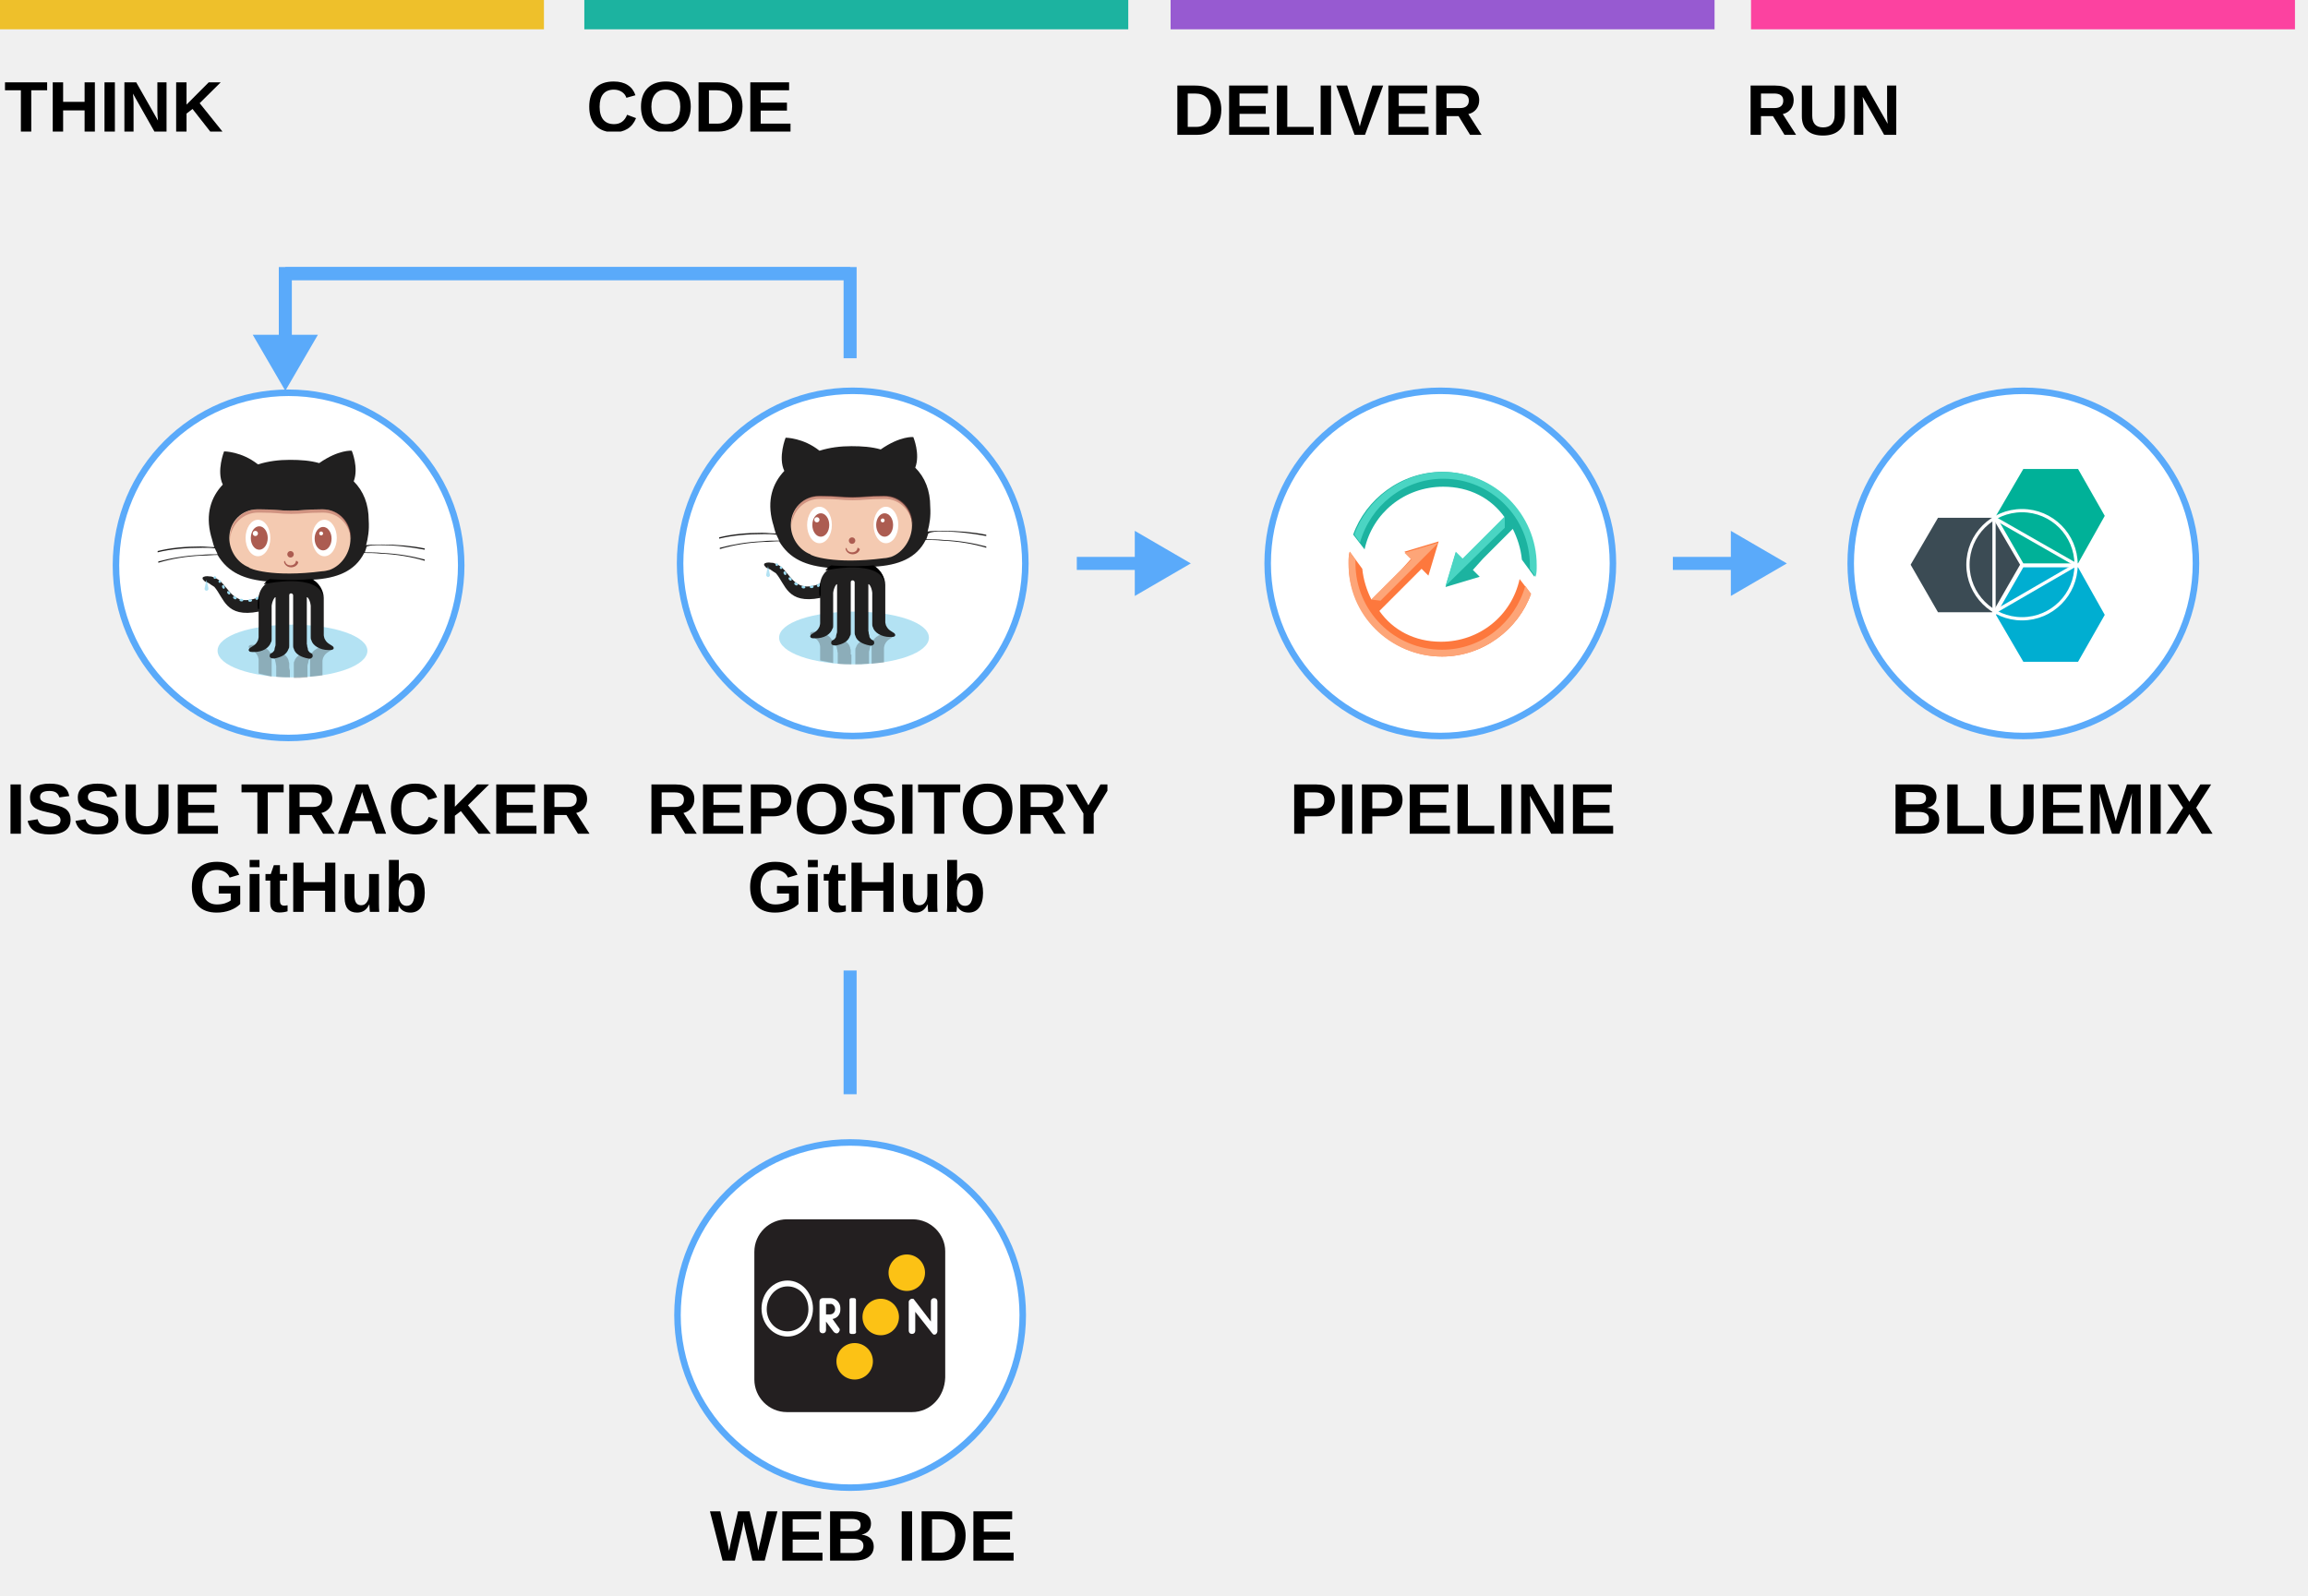
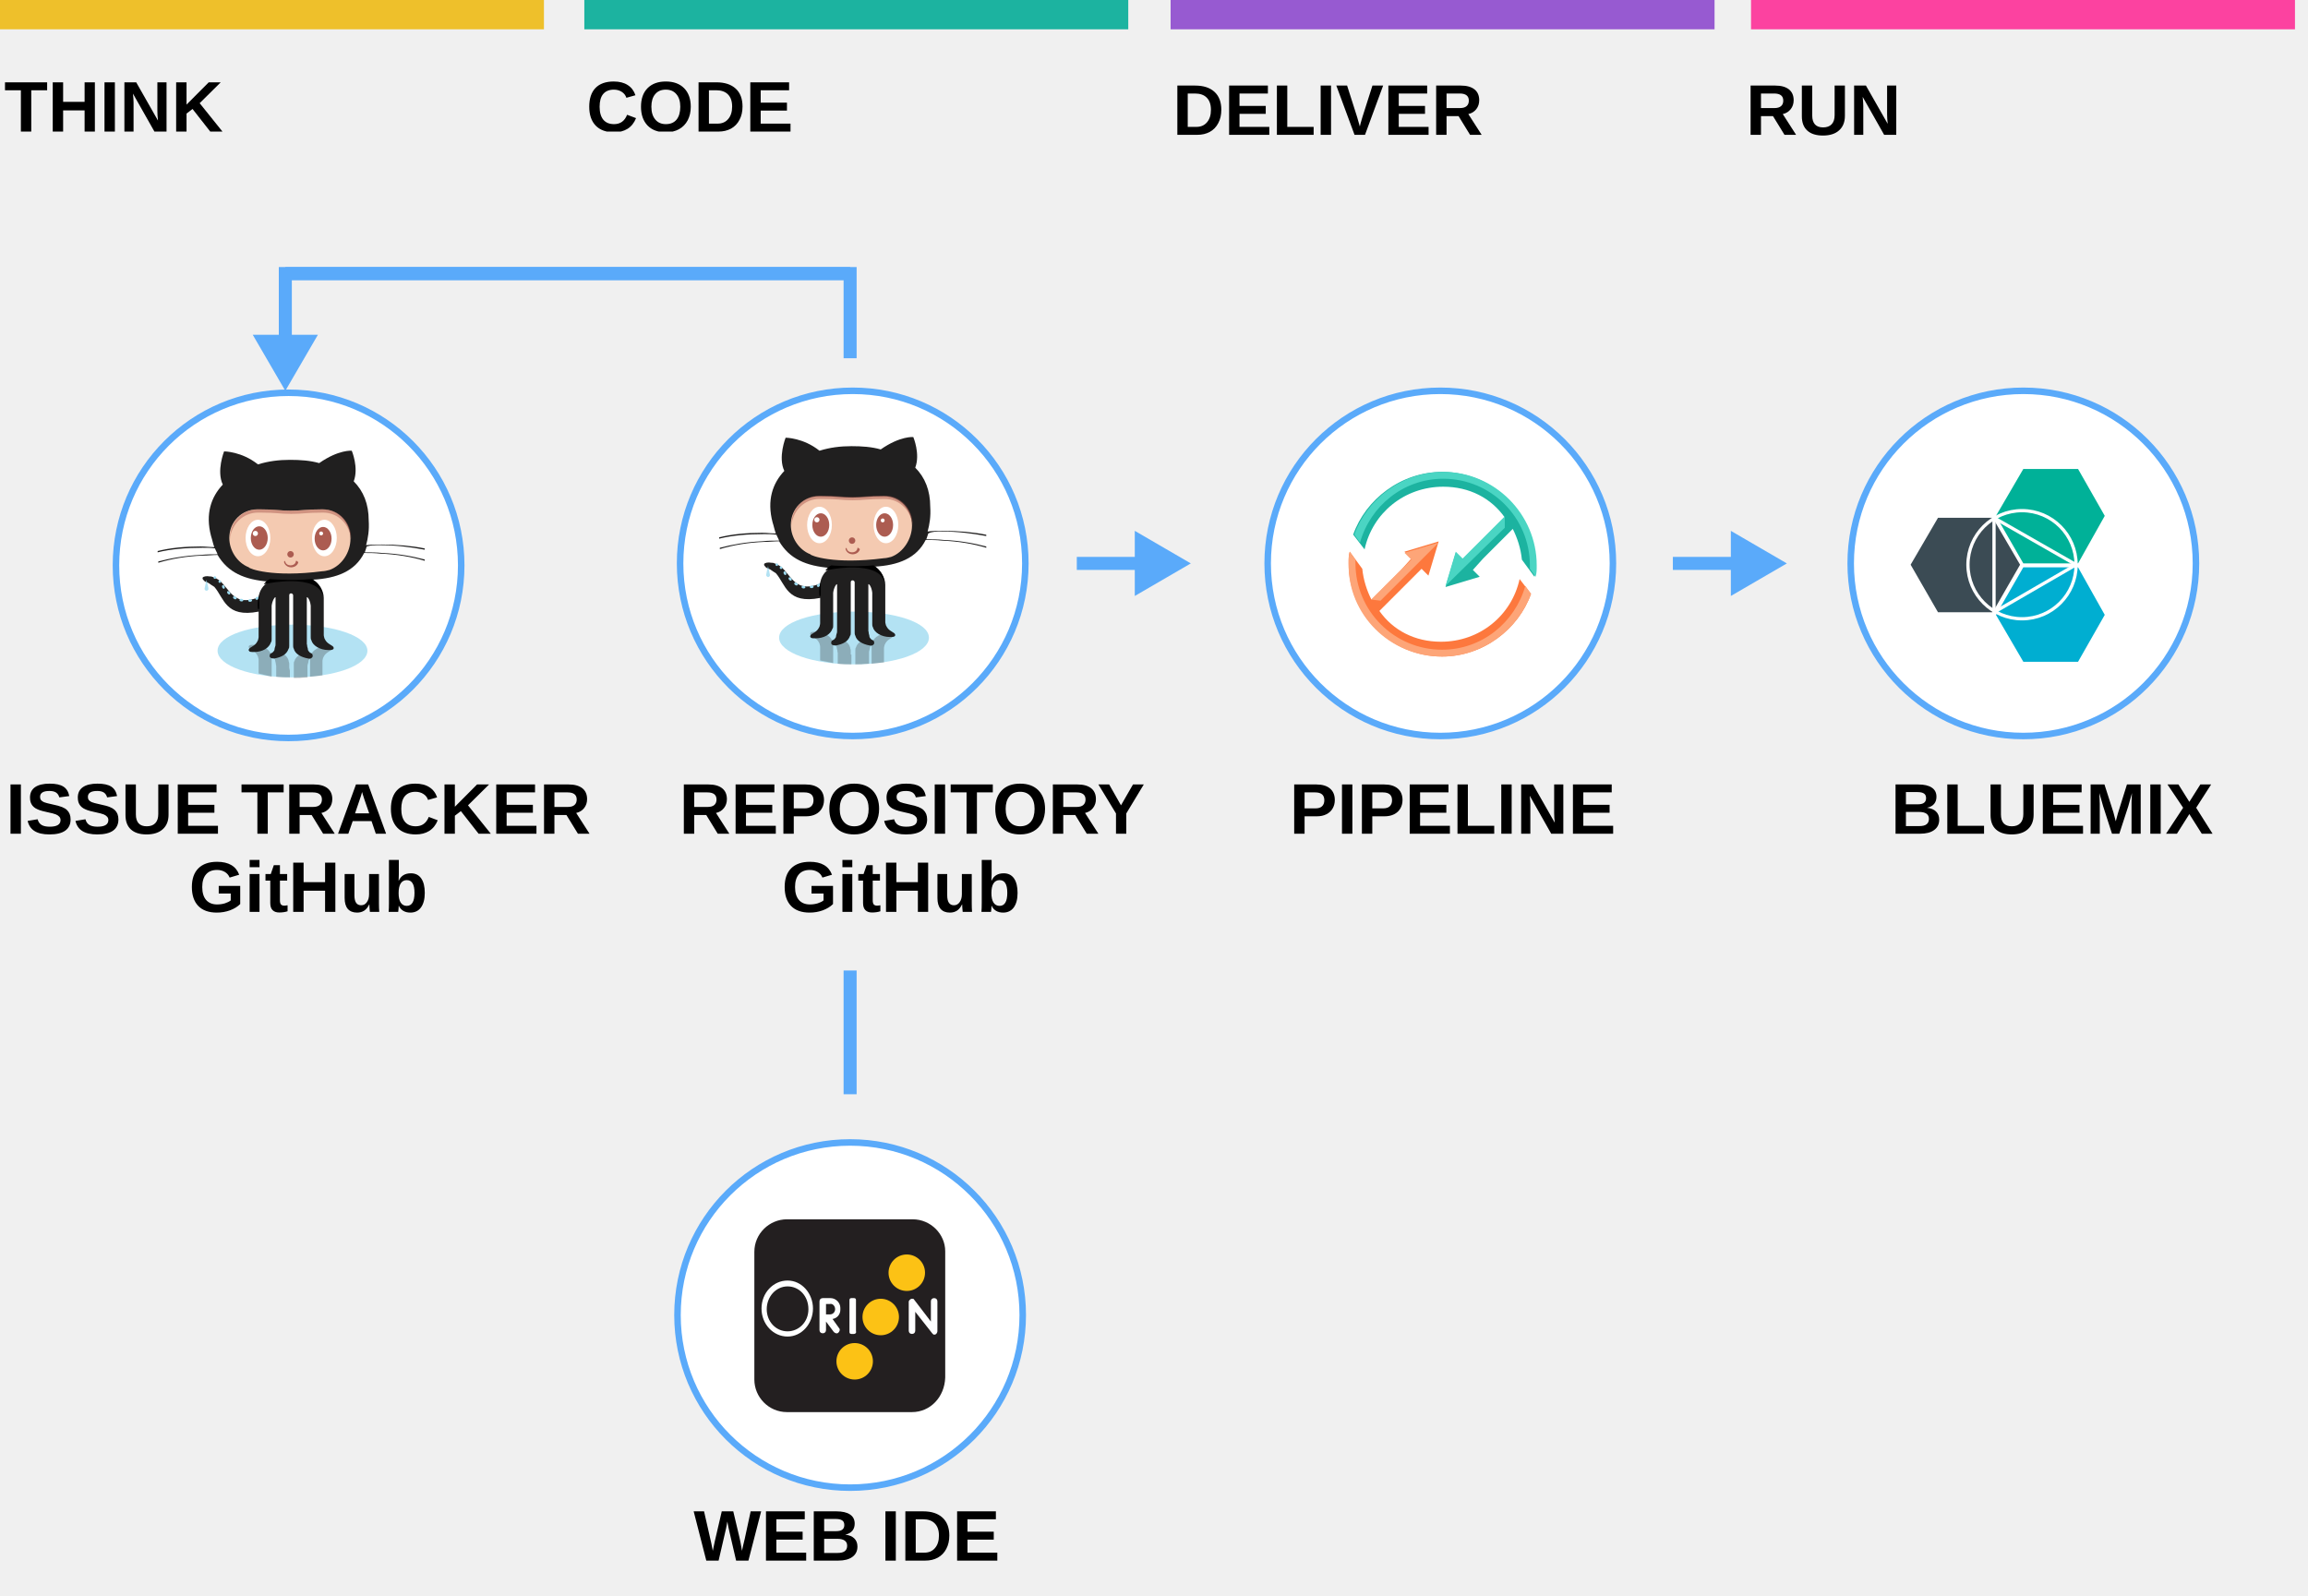
<svg xmlns="http://www.w3.org/2000/svg" version="1.1" id="Layer_1" x="0px" y="0px" viewBox="0 0 354.3 245" style="enable-background:new 0 0 354.3 245;" xml:space="preserve">
  <style type="text/css">
	.st0{fill:none;}
	.st1{fill:#FFFFFF;stroke:#5AAAFA;stroke-miterlimit:10;}
	.st2{fill:#EEC02B;}
	.st3{fill:#1CB3A0;}
	.st4{fill:#975AD1;}
	.st5{fill:#FC42A0;}
	.st6{fill:none;stroke:#5AAAFA;stroke-width:2;stroke-miterlimit:10;}
	.st7{fill:#5AAAFA;}
	.st8{fill:#FD783D;}
	.st9{fill:#FDA578;}
	.st10{fill:#4AD5C3;}
	.st11{fill:#231F20;}
	.st12{fill:#FCC215;}
	.st13{fill:#FFFFFF;}
	.st14{fill:#00B198;}
	.st15{fill:#00AED1;}
	.st16{fill:#3B4B54;}
	.st17{fill:none;stroke:#FFFFFF;stroke-width:0.5;stroke-miterlimit:10;}
	.st18{opacity:0.77;fill:#9CDAF0;enable-background:new    ;}
	.st19{opacity:0.35;}
	.st20{opacity:0.77;fill:#201F1F;enable-background:new    ;}
	.st21{fill:#201F1F;}
	.st22{fill:#F4CAB1;}
	.st23{opacity:0.5;fill:#AC5C51;enable-background:new    ;}
	.st24{fill:#AC5C51;}
	.st25{fill:#9CDAF0;}
	.st26{font-family:'Arial'; font-weight: bold}
	.st27{font-size:11px;}
	.st28{font-size:11px;}
</style>
  <g>
    <rect id="canvas_background" x="-1" y="-1" class="st0" width="354.3" height="245.5" />
  </g>
  <g>
    <circle id="svg_1" class="st1" cx="130.9" cy="86.5" r="26.5" />
    <circle id="svg_2" class="st1" cx="44.3" cy="86.8" r="26.5" />
    <rect id="svg_3" class="st2" width="83.5" height="4.5" />
    <rect id="svg_4" x="89.7" class="st3" width="83.5" height="4.5" />
    <rect id="svg_5" x="179.7" class="st4" width="83.5" height="4.5" />
    <rect id="svg_6" x="268.8" class="st5" width="83.5" height="4.5" />
    <circle id="svg_7" class="st1" cx="221.1" cy="86.5" r="26.5" />
    <circle id="svg_8" class="st1" cx="310.6" cy="86.5" r="26.5" />
    <line id="svg_9" class="st6" x1="43.8" y1="42" x2="130.5" y2="42" />
    <g id="svg_10">
      <g id="svg_11">
        <polyline id="svg_12" class="st6" points="43.8,52.8 43.8,42 130.5,42 130.5,55    " />
        <g id="svg_13">
          <polygon id="svg_14" class="st7" points="48.8,51.4 43.8,60 38.8,51.4     " />
        </g>
      </g>
    </g>
    <line id="svg_15" class="st6" x1="130.5" y1="168" x2="130.5" y2="149" />
    <g id="svg_16">
      <g id="svg_17">
        <line id="svg_18" class="st6" x1="175.6" y1="86.5" x2="165.3" y2="86.5" />
        <g id="svg_19">
          <polygon id="svg_20" class="st7" points="174.2,81.5 182.8,86.5 174.2,91.5     " />
        </g>
      </g>
    </g>
    <g id="svg_21">
      <g id="svg_22">
        <line id="svg_23" class="st6" x1="267.1" y1="86.5" x2="256.8" y2="86.5" />
        <g id="svg_24">
          <polygon id="svg_25" class="st7" points="265.7,81.5 274.3,86.5 265.7,91.5     " />
        </g>
      </g>
    </g>
    <circle id="svg_26" class="st1" cx="130.5" cy="201.9" r="26.5" />
    <g id="svg_112">
      <g id="g3-2" transform="scale(1.75) ">
        <g id="svg_113">
          <path id="svg_114" class="st8" d="M133.3,50.8c-0.7,3.2-3.5,5.5-6.9,5.5c-2.3,0-4.2-1-5.4-2.7l3.7-3.7l0.4,0.4l-0.4-0.4l0,0      l0.6,0.6l0.9-3l-3,0.9l0.6,0.6l-0.9,1l-2.6,2.6c-0.4-0.8-0.7-1.7-0.8-2.7l-1.1-1.5c-0.1,0.3-0.1,0.6-0.1,1      c0,4.5,3.7,8.2,8.2,8.2c3.6,0,6.7-2.4,7.8-5.5L133.3,50.8L133.3,50.8z" />
          <polyline id="svg_115" class="st9" points="120.3,52.6 123.8,49.1 123.2,48.5 126.2,47.6 121.1,52.7     " />
        </g>
        <g id="svg_116">
          <path id="svg_117" class="st9" d="M126.5,57.6c3.6,0,6.7-2.4,7.8-5.5l-0.5-0.7c-0.9,3.2-3.8,5.6-7.3,5.6c-4.2,0-7.6-3.4-7.6-7.6      c0-0.1,0-0.2,0-0.3l-0.5-0.7c-0.1,0.3-0.1,0.6-0.1,1C118.2,53.9,121.9,57.6,126.5,57.6z" />
          <line id="svg_118" class="st0" x1="120.3" y1="52.6" x2="121" y2="53" />
        </g>
      </g>
      <g id="g3-2_1_" transform="scale(1.75) ">
        <g id="svg_119">
          <path id="svg_120" class="st3" d="M119.7,48.2c0.7-3.2,3.5-5.5,6.9-5.5c2.3,0,4.2,1,5.4,2.7l-3.7,3.7l-0.4-0.4l0.4,0.4l0,0      l-0.6-0.6l-0.9,3l3-0.9l-0.6-0.6l0.9-1l2.6-2.6c0.4,0.8,0.7,1.7,0.8,2.7l1.1,1.5c0.1-0.3,0.1-0.6,0.1-1c0-4.5-3.7-8.2-8.2-8.2      c-3.6,0-6.7,2.4-7.8,5.5L119.7,48.2L119.7,48.2z" />
          <polyline id="svg_121" class="st10" points="132,45.3 128.3,49 127.7,48.4 126.8,51.4 132,46.3     " />
        </g>
        <g id="svg_122">
          <path id="svg_123" class="st10" d="M126.6,41.4c-3.6,0-6.7,2.4-7.8,5.5l0.5,0.7c0.9-3.2,3.8-5.6,7.3-5.6c4.2,0,7.6,3.4,7.6,7.6      c0,0.1,0,0.2,0,0.3l0.5,0.7c0.1-0.3,0.1-0.6,0.1-1C134.8,45.1,131.1,41.4,126.6,41.4L126.6,41.4z" />
          <line id="svg_124" class="st0" x1="132.7" y1="46.3" x2="132.1" y2="46" />
        </g>
      </g>
    </g>
    <path id="XMLID_17_" class="st11" d="M140,216.8h-19.2c-2.8,0-5-2.3-5-5v-19.6c0-2.8,2.3-5,5-5h19.3c2.8,0,5,2.3,5,4.9v19.4   C145,214.5,142.8,216.8,140,216.8L140,216.8z" />
    <circle id="XMLID_16_" class="st12" cx="139.2" cy="195.4" r="2.8" />
    <circle id="XMLID_15_" class="st12" cx="135.2" cy="202.2" r="2.8" />
    <circle id="XMLID_14_" class="st12" cx="131.2" cy="209" r="2.8" />
    <path id="XMLID_13_" class="st13" d="M131.1,204.8h-0.4c-0.2,0-0.3-0.1-0.3-0.3v-4.9c0-0.2,0.1-0.3,0.3-0.3h0.4   c0.2,0,0.3,0.1,0.3,0.3v4.8C131.5,204.6,131.3,204.8,131.1,204.8z" />
    <path id="XMLID_3_" class="st13" d="M143.4,199.3L143.4,199.3c-0.3,0-0.5,0.2-0.5,0.5v3.1l-2.6-3.4l0,0l-0.1-0.1l0,0h-0.1H140l0,0   l0,0h-0.1l0,0c-0.2,0.1-0.3,0.2-0.4,0.4c0,0,0,0,0,0.1l0,0v4.4c0,0.3,0.2,0.5,0.5,0.5l0,0c0.3,0,0.5-0.2,0.5-0.5v-2.9l2.6,3.3   c0.1,0.1,0.1,0.1,0.2,0.2l0,0h0.1l0,0l0,0h0.1l0,0c0.2,0,0.4-0.3,0.4-0.5v-4.6C143.9,199.5,143.7,199.3,143.4,199.3L143.4,199.3z" />
    <path id="XMLID_9_" class="st13" d="M120.9,196.6c-2.2,0-4,1.9-4,4.3s1.8,4.3,4,4.3s3.9-2,3.9-4.3S123.1,196.6,120.9,196.6z    M120.9,204.4c-1.8,0-3.2-1.5-3.2-3.4s1.4-3.5,3.2-3.5s3.2,1.5,3.2,3.5S122.6,204.4,120.9,204.4z" />
    <path id="XMLID_8_" class="st13" d="M129,201.1v-0.3c0-0.8-0.7-1.5-1.5-1.5h-0.1h-1.1l0,0c-0.3,0-0.5,0.2-0.5,0.5v4.4   c0,0.3,0.2,0.5,0.5,0.5l0,0c0.3,0,0.5-0.2,0.5-0.5v-1.3l1.2,1.6c0.2,0.2,0.5,0.3,0.7,0.1l0,0c0.2-0.2,0.3-0.5,0.1-0.7l-1-1.4   C128.5,202.4,129,201.8,129,201.1L129,201.1z M128.2,201c0,0.4-0.3,0.8-0.8,0.8h-0.6l0,0v-1.6h0.6   C127.8,200.1,128.2,200.5,128.2,201L128.2,201z" />
    <g id="svg_125">
      <path id="svg_126" class="st0" d="M343.6,86.5" />
    </g>
    <polygon id="svg_127" class="st14" points="310.6,86.5 306.4,79.2 310.6,72 319,72 323.1,79.2 319,86.5  " />
    <polygon id="svg_128" class="st15" points="310.6,101.6 306.4,94.4 310.6,87.1 319,87.1 323.1,94.4 319,101.6  " />
    <polygon id="svg_129" class="st16" points="297.5,94 293.3,86.7 297.5,79.5 305.9,79.5 310.1,86.7 305.9,94  " />
    <circle id="svg_130" class="st17" cx="310.4" cy="86.7" r="8.3" />
    <polygon id="svg_131" class="st17" points="306.1,79.5 306.1,94 318.7,86.7  " />
    <g id="svg_132">
      <path id="svg_133" class="st18" d="M56.4,99.9c0,2.3-5.1,4.1-11.5,4.1s-11.5-1.8-11.5-4.1s5.1-4,11.5-4S56.4,97.7,56.4,99.9z" />
      <g id="svg_134" class="st19">
        <path id="svg_135" class="st20" d="M45.9,100.6c-0.3,0.2-0.6,0.5-0.7,0.9c-0.1,0.1-0.1,0.3-0.1,0.5v0.3v0.3v0.5v1     c1.6,0,0.2,0,2.1-0.1v-0.1v-0.2v-1.1v-0.3c0-0.2,0-0.2,0.1-0.5s0-0.4,0.2-0.6c0.1-0.1,0.1-0.1,0.1-0.2L45.9,100.6L45.9,100.6z" />
        <path id="svg_136" class="st20" d="M51,99.4L51,99.4c-0.1-0.2-0.4-0.2-0.8-0.2c-1.2,0-2.2,0.6-2.5,1.4h0.2l-0.2,0.4h-0.1v0.1l0,0     v0.6v0.4v1.7v0.1l1.9-0.2v-2c0-0.1,0-0.1,0-0.2c0-0.2,0.1-0.4,0.1-0.5c0.1-0.2,0.2-0.4,0.4-0.6s0.4-0.3,0.7-0.5     C50.9,99.8,51.1,99.6,51,99.4z" />
      </g>
      <g id="svg_137" class="st19">
        <path id="svg_138" class="st20" d="M44.4,104L44.4,104c0.1,0,0.3,0,0.4,0c0.1,0,0.1,0,0.2,0l0,0c-0.1,0-0.1,0-0.2,0     C44.7,104,44.5,104,44.4,104z" />
        <path id="svg_139" class="st20" d="M44.8,96" />
        <path id="svg_140" class="st20" d="M44.8,96" />
        <path id="svg_141" class="st20" d="M41.7,103.9c0.2,0,0.4,0,0.6,0.1l0,0C42.1,103.9,41.9,103.9,41.7,103.9L41.7,103.9z" />
        <path id="svg_142" class="st20" d="M44.4,102.5v-0.3v-0.3c0-0.2-0.1-0.3-0.1-0.5c-0.2-0.7-0.8-1.1-1.5-1.3v0.7h-1     c0.2,0.1,0,0,0.3,0.3c0.2,0.2,0.1,0.3,0.2,0.6c0.1,0.3,0,0.3,0.1,0.5v0.3v1.4c0.7,0.1,1.4,0.1,2.1,0.1v-1L44.4,102.5     C44.5,102.5,44.4,102.5,44.4,102.5z" />
        <path id="svg_143" class="st20" d="M41.7,103.9L41.7,103.9V102v-0.4V101l0,0c0-0.2-0.1-0.3-0.1-0.5C41.4,99.7,40.3,99,39,99     c-0.4,0-0.7,0-0.8,0.2l0,0c-0.1,0.2,0.1,0.4,0.3,0.5c0.3,0.2,0.5,0.3,0.7,0.5s0.3,0.4,0.4,0.6c0,0.1,0.1,0.3,0.1,0.5     c0,0.1,0,0.1,0,0.2v1.9" />
      </g>
      <path id="svg_144" class="st21" d="M58.3,83.7c2.5,0,4.8,0.3,6.9,0.7v-0.2c-2-0.4-4.2-0.6-6.6-0.6c-0.8,0-1.6,0-2.4,0.1    c0.3-1.1,0.5-2.3,0.4-3.8c0-2.5-0.8-4.5-2.3-6c0.8-2.1-0.3-4.7-0.3-4.7s-2-0.2-5,1.9c-1.4-0.4-2.9-0.5-4.5-0.5    c-1.7,0-3.3,0.2-4.9,0.7l0,0c-2.5-2-5.2-2-5.2-2s-1.2,3-0.2,5.1l0,0c-1.8,1.9-2.7,4.5-1.8,7.9c0.2,0.6,0.3,1.2,0.5,1.7    c-0.7,0-1.4-0.1-2.1-0.1c-2.4,0-4.6,0.2-6.6,0.7v0.2c2-0.5,4.4-0.7,6.9-0.7c0.6,0,1.3,0,1.9,0.1c0.1,0.3,0.3,0.6,0.4,0.9    c-0.8,0-1.7,0-2.6,0.1c-2.4,0.1-4.6,0.5-6.5,1v0.2c2-0.6,4.3-1,6.8-1.1c0.8,0,1.6-0.1,2.3-0.1c1.6,2.7,4.1,3.8,7.9,4.1    c-0.9,0.5-1.5,1.4-1.6,2.4c-4.5,1.8-4.5-2.4-7-3.1c-0.2-0.1-0.3-0.1-0.5-0.1c-0.5-0.1-1,0-1.1,0.2l0,0v0.1c0,0.1,0,0.1,0.1,0.2    c0.1,0.2,0.4,0.4,0.8,0.5c0.3,0.2,0.7,0.5,0.9,0.6c1.5,1.7,1.7,4.8,6.8,3.8v1.6v2.1c0,0.1,0,0.1,0,0.2c0,0.2-0.1,0.4-0.1,0.5    c-0.1,0.2-0.2,0.4-0.4,0.6s-0.4,0.3-0.7,0.5c-0.2,0.1-0.4,0.3-0.3,0.5l0,0c0.1,0.2,0.3,0.2,0.8,0.2c1.3,0,2.3-0.6,2.6-1.5    c0.1-0.1,0.1-0.3,0.1-0.5l0,0v-0.6v-0.4v-1.7V93c0.1-0.8,0.5-1.4,0.6-1.3V93v3.5v2.1v0.3c0,0.2,0,0.2-0.1,0.5s0,0.4-0.2,0.6    c-0.3,0.3,0,0.1-0.4,0.3c-0.2,0.1-0.2,0.3-0.2,0.5c0.1,0.2,0.2,0.3,0.7,0.3c1.1-0.2,1.9-0.6,2.2-1.5c0.1-0.1,0.1-0.3,0.1-0.5v-0.3    v-0.3V98v-1.6v-5c0-0.2,0.1-0.3,0.3-0.3c0.1,0,0.3,0.1,0.3,0.3v5V98v0.5v0.3v0.3c0,0.2,0,0.3,0.1,0.5c0.2,0.8,1.1,1.3,2.2,1.5    c0.4,0.1,0.6-0.1,0.7-0.3c0-0.2,0-0.4-0.2-0.5c-0.4-0.2-0.1,0-0.4-0.3c-0.2-0.2-0.1-0.4-0.2-0.6c-0.1-0.3,0-0.3-0.1-0.5v-0.3v-2.1    V93v-1.3c0.1-0.1,0.5,0.4,0.6,1.3v2.1v1.7v0.4v0.6l0,0c0,0.2,0,0.3,0.1,0.5c0.2,0.8,1.3,1.5,2.6,1.5c0.4,0,0.7,0,0.8-0.2l0,0    c0.1-0.2-0.1-0.4-0.3-0.5c-0.3-0.2-0.5-0.3-0.7-0.5s-0.3-0.4-0.4-0.6c0-0.1-0.1-0.3-0.1-0.5c0-0.1,0-0.1,0-0.2v-2.1v-3.4    c0-1.1-0.7-2.3-1.7-2.8c3.7-0.2,6.5-1.3,7.9-4.1c0.8,0,1.6,0,2.5,0.1c2.5,0.1,4.8,0.5,6.8,1.1v-0.2c-1.9-0.5-4.1-0.9-6.5-1    c-0.9-0.1-1.8-0.1-2.7-0.1c0.1-0.3,0.2-0.6,0.3-0.9C56.9,83.7,57.6,83.7,58.3,83.7L58.3,83.7z" />
      <path id="svg_145" class="st0" d="M43.8,86.1" />
      <g id="svg_146">
        <path id="svg_147" class="st22" d="M53.8,82.7c0-2.5-1.8-4.5-4.3-4.5l0,0c-2.7,0-3.1,0.2-4.9,0.2c-1.8,0-2.2-0.2-4.7-0.2     c-0.1,0-0.2,0-0.4,0c-2.4,0-4.3,1.9-4.3,4.4c0,1.9,1.2,3.8,3,4.5l0,0c0,0.2,3.6,1.6,11.3,0.6c0.3,0,0.7-0.1,1.1-0.2l0,0l0,0     C52.5,86.8,53.8,84.8,53.8,82.7z" />
        <path id="svg_148" class="st23" d="M39.6,78.7c0.1,0,0.3,0,0.4,0c2.5,0,2.9,0.2,4.7,0.2s2.2-0.2,4.9-0.2l0,0     c2.4,0,4.1,1.9,4.3,4.2c0-0.1,0-0.1,0-0.2c0-2.5-1.8-4.5-4.3-4.5l0,0c-2.7,0-3.1,0.2-4.9,0.2c-1.8,0-2.2-0.2-4.7-0.2     c-0.1,0-0.2,0-0.4,0c-2.4,0-4.3,1.9-4.3,4.4c0,0.1,0,0.1,0,0.2C35.5,80.5,37.3,78.7,39.6,78.7z" />
        <ellipse id="svg_149" class="st13" cx="39.6" cy="82.6" rx="1.9" ry="2.8" />
        <ellipse id="svg_150" class="st24" cx="39.8" cy="82.6" rx="1.3" ry="1.8" />
        <circle id="svg_151" class="st13" cx="39.2" cy="81.9" r="0.4" />
        <ellipse id="svg_152" class="st13" cx="49.8" cy="82.6" rx="1.9" ry="2.8" />
        <ellipse id="svg_153" class="st24" cx="49.6" cy="82.7" rx="1.3" ry="1.8" />
        <circle id="svg_154" class="st13" cx="49.3" cy="81.9" r="0.3" />
        <circle id="svg_155" class="st24" cx="44.6" cy="85.1" r="0.5" />
        <path id="svg_156" class="st24" d="M45.5,86.1c-0.1,0-0.1,0.1-0.1,0.2c-0.1,0.3-0.4,0.5-0.8,0.5c-0.4,0-0.7-0.2-0.8-0.5     c0-0.1-0.1-0.2-0.1-0.2s-0.1,0.1-0.1,0.2c0.1,0.4,0.5,0.8,1.1,0.8c0.5,0,1-0.3,1.1-0.8C45.6,86.2,45.6,86.1,45.5,86.1z" />
      </g>
      <path id="svg_157" class="st18" d="M32,90.4c0,0.2-0.2,0.3-0.3,0.3c-0.2,0-0.3-0.2-0.3-0.3s0.3-1.4,0.3-1.4S32,90.2,32,90.4z" />
      <ellipse id="svg_158" transform="matrix(0.283 -0.9591 0.9591 0.283 -61.427 95.2217)" class="st25" cx="33" cy="88.7" rx="0.2" ry="0.2" />
      <ellipse id="svg_159" transform="matrix(0.5858 -0.8104 0.8104 0.5858 -58.374 64.2874)" class="st25" cx="33.7" cy="89.3" rx="0.2" ry="0.2" />
      <ellipse id="svg_160" transform="matrix(0.9227 -0.3856 0.3856 0.9227 -32.0941 20.1996)" class="st25" cx="34.3" cy="90.1" rx="0.2" ry="0.3" />
      <ellipse id="svg_161" transform="matrix(0.7546 -0.6562 0.6562 0.7546 -51.0907 45.3759)" class="st25" cx="35.1" cy="91" rx="0.2" ry="0.3" />
      <ellipse id="svg_162" transform="matrix(0.5 -0.866 0.866 0.5 -61.4521 77.0617)" class="st25" cx="36" cy="91.8" rx="0.2" ry="0.3" />
      <ellipse id="svg_163" transform="matrix(0.1325 -0.9912 0.9912 0.1325 -59.1515 116.7091)" class="st25" cx="37.1" cy="92.1" rx="0.2" ry="0.3" />
      <ellipse id="svg_164" transform="matrix(0.9977 -6.730446e-02 6.730446e-02 0.9977 -6.1181 2.7936)" class="st25" cx="38.4" cy="92.2" rx="0.3" ry="0.2" />
      <path id="svg_165" class="st25" d="M39.7,91.8c0,0.1,0,0.2-0.2,0.3c-0.2,0-0.3-0.1-0.3-0.2s0.1-0.2,0.3-0.3    C39.7,91.6,39.7,91.7,39.7,91.8z" />
      <path id="svg_166" d="M41.4,88.9c-0.4,0.2-0.7,0.5-0.9,0.8c0.3-0.1,8.3-1.8,9.1,1.9c-0.1-1.1-0.7-2.1-1.7-2.7    C44.7,89.2,41.4,88.9,41.4,88.9z" />
      <path id="svg_167" d="M39.8,91.3c0,1.2,0,2.2,0,2.2s-0.1,0-0.2,0C39.6,93.5,39.4,92.5,39.8,91.3z" />
      <path id="svg_168" class="st18" d="M44.8,99.9" />
      <path id="svg_169" class="st18" d="M44.8,91.9" />
      <line id="svg_170" class="st0" x1="47.5" y1="100.9" x2="46.4" y2="100.5" />
      <line id="svg_171" class="st0" x1="47.6" y1="103.9" x2="49" y2="103.9" />
      <line id="svg_172" class="st0" x1="48" y1="103.9" x2="47.6" y2="103.9" />
      <line id="svg_173" class="st0" x1="48.4" y1="103.8" x2="48.1" y2="103.9" />
      <line id="svg_174" class="st0" x1="48" y1="103.9" x2="47.7" y2="103.9" />
      <line id="svg_175" class="st0" x1="48.1" y1="103.9" x2="48" y2="103.9" />
      <line id="svg_176" class="st0" x1="49.5" y1="103.7" x2="49.1" y2="103.7" />
      <line id="svg_177" class="st0" x1="48.8" y1="103.8" x2="49.1" y2="103.7" />
      <line id="svg_178" class="st0" x1="48.4" y1="103.8" x2="48.8" y2="103.8" />
      <line id="svg_179" class="st0" x1="48.1" y1="103.9" x2="48.4" y2="103.8" />
      <line id="svg_180" class="st0" x1="48.4" y1="103.8" x2="48.4" y2="103.8" />
      <line id="svg_181" class="st0" x1="47.6" y1="103.9" x2="47.5" y2="103.9" />
      <line id="svg_182" class="st0" x1="49.5" y1="103.7" x2="49.5" y2="103.7" />
    </g>
    <g id="svg_183">
      <path id="svg_184" class="st18" d="M142.6,97.9c0,2.3-5.1,4.1-11.5,4.1c-6.3,0-11.5-1.8-11.5-4.1s5.1-4,11.5-4    C137.5,93.9,142.6,95.6,142.6,97.9z" />
      <g id="svg_185" class="st19">
        <path id="svg_186" class="st20" d="M132.1,98.5c-0.3,0.2-0.6,0.5-0.7,0.9c-0.1,0.1-0.1,0.3-0.1,0.5v0.3v0.3v0.5v1     c1.6,0,0.2,0,2.1-0.1v-0.1v-0.2v-1.1v-0.3c0-0.2,0-0.2,0.1-0.5s0-0.4,0.2-0.6c0.1-0.1,0.1-0.1,0.1-0.2L132.1,98.5L132.1,98.5z" />
        <path id="svg_187" class="st20" d="M137.2,97.4C137.2,97.4,137.2,97.3,137.2,97.4c-0.1-0.2-0.4-0.2-0.8-0.2     c-1.2,0-2.2,0.6-2.5,1.4h0.2l-0.2,0.4h-0.1v0.1l0,0v0.6v0.4v1.7v0.1l1.9-0.2v-2c0-0.1,0-0.1,0-0.2c0-0.2,0.1-0.4,0.1-0.5     c0.1-0.2,0.2-0.4,0.4-0.6s0.4-0.3,0.7-0.5C137.1,97.7,137.3,97.5,137.2,97.4L137.2,97.4z" />
      </g>
      <g id="svg_188" class="st19">
        <path id="svg_189" class="st20" d="M130.6,102L130.6,102c0.1,0,0.3,0,0.4,0c0.1,0,0.1,0,0.2,0l0,0c-0.1,0-0.1,0-0.2,0     C130.9,102,130.7,102,130.6,102z" />
        <path id="svg_190" class="st20" d="M131,93.9" />
        <path id="svg_191" class="st20" d="M131,93.9" />
        <path id="svg_192" class="st20" d="M127.9,101.8c0.2,0,0.4,0,0.6,0.1l0,0C128.3,101.8,128.1,101.8,127.9,101.8L127.9,101.8z" />
        <path id="svg_193" class="st20" d="M130.6,100.5v-0.3v-0.3c0-0.2-0.1-0.3-0.1-0.5c-0.2-0.7-0.8-1.1-1.5-1.3v0.7h-1     c0.2,0.1,0,0,0.3,0.3c0.2,0.2,0.1,0.3,0.2,0.6c0.1,0.3,0,0.3,0.1,0.5v0.3v1.4c0.7,0.1,1.4,0.1,2.1,0.1v-1v-0.5     C130.7,100.5,130.6,100.5,130.6,100.5z" />
        <path id="svg_194" class="st20" d="M127.9,101.8L127.9,101.8V100v-0.4V99l0,0c0-0.2-0.1-0.3-0.1-0.5c-0.2-0.8-1.3-1.5-2.6-1.5     c-0.4,0-0.7,0-0.8,0.2l0,0c-0.1,0.2,0.1,0.4,0.3,0.5c0.3,0.2,0.5,0.3,0.7,0.5s0.3,0.4,0.4,0.6c0,0.1,0.1,0.3,0.1,0.5     c0,0.1,0,0.1,0,0.2v1.9" />
      </g>
      <path id="svg_195" class="st21" d="M144.5,81.6c2.5,0,4.8,0.3,6.9,0.7v-0.2c-2-0.4-4.2-0.6-6.6-0.6c-0.8,0-1.6,0-2.4,0.1    c0.3-1.1,0.5-2.3,0.4-3.8c0-2.5-0.8-4.5-2.3-6c0.8-2.1-0.3-4.7-0.3-4.7s-2-0.2-5,1.9c-1.4-0.4-2.9-0.5-4.5-0.5    c-1.7,0-3.3,0.2-4.9,0.7l0,0c-2.5-2-5.2-2-5.2-2s-1.2,3-0.2,5.1l0,0c-1.8,1.9-2.7,4.5-1.8,7.9c0.2,0.6,0.3,1.2,0.5,1.7    c-0.7,0-1.4-0.1-2.1-0.1c-2.4,0-4.6,0.2-6.6,0.7v0.2c2-0.5,4.4-0.7,6.9-0.7c0.6,0,1.3,0,1.9,0.1c0.1,0.3,0.3,0.6,0.4,0.9    c-0.8,0-1.7,0-2.6,0.1c-2.4,0.1-4.6,0.5-6.5,1v0.2c2-0.6,4.3-1,6.8-1.1c0.8,0,1.6-0.1,2.3-0.1c1.6,2.7,4.1,3.8,7.9,4.1    c-0.9,0.5-1.5,1.4-1.6,2.4c-4.5,1.8-4.5-2.4-7-3.1c-0.2-0.1-0.3-0.1-0.5-0.1c-0.5-0.1-1,0-1.1,0.2l0,0v0.1c0,0.1,0,0.1,0.1,0.2    c0.1,0.2,0.4,0.4,0.8,0.5c0.3,0.2,0.7,0.5,0.9,0.6c1.5,1.7,1.7,4.8,6.8,3.8v1.6v2.1c0,0.1,0,0.1,0,0.2c0,0.2-0.1,0.4-0.1,0.5    c-0.1,0.2-0.2,0.4-0.4,0.6c-0.2,0.2-0.4,0.3-0.7,0.5c-0.2,0.1-0.4,0.3-0.3,0.5l0,0c0.1,0.2,0.3,0.2,0.8,0.2c1.3,0,2.3-0.6,2.6-1.5    c0.1-0.1,0.1-0.3,0.1-0.5l0,0v-0.6V95v-2v-2c0.1-0.8,0.5-1.4,0.6-1.3V91v3.5v2.1v0.3c0,0.2,0,0.2-0.1,0.5s0,0.4-0.2,0.6    c-0.3,0.3,0,0.1-0.4,0.3c-0.2,0.1-0.2,0.3-0.2,0.5c0.1,0.2,0.2,0.3,0.7,0.3c1.1-0.2,1.9-0.6,2.2-1.5c0.1-0.1,0.1-0.3,0.1-0.5v-0.3    v-0.3V96v-1.6v-5c0-0.2,0.1-0.3,0.3-0.3c0.1,0,0.3,0.1,0.3,0.3v5V96v0.5v0.3v0.3c0,0.2,0,0.3,0.1,0.5c0.2,0.8,1.1,1.3,2.2,1.5    c0.4,0.1,0.6-0.1,0.7-0.3c0-0.2,0-0.4-0.2-0.5c-0.4-0.2-0.1,0-0.4-0.3c-0.2-0.2-0.1-0.4-0.2-0.6c-0.1-0.3,0-0.3-0.1-0.5v-0.3v-2.1    V91v-1.3c0.1-0.1,0.5,0.4,0.6,1.3v2.1v1.7v0.4v0.6l0,0c0,0.2,0,0.3,0.1,0.5c0.2,0.8,1.3,1.5,2.6,1.5c0.4,0,0.7,0,0.8-0.2l0,0    c0.1-0.2-0.1-0.4-0.3-0.5c-0.3-0.2-0.5-0.3-0.7-0.5s-0.3-0.4-0.4-0.6c0-0.1-0.1-0.3-0.1-0.5c0-0.1,0-0.1,0-0.2v-2.1v-3.4    c0-1.1-0.7-2.3-1.7-2.8c3.7-0.2,6.5-1.3,7.9-4.1c0.8,0,1.6,0,2.5,0.1c2.5,0.1,4.8,0.5,6.8,1.1v-0.2c-1.9-0.5-4.1-0.9-6.5-1    c-0.9-0.1-1.8-0.1-2.7-0.1c0.1-0.3,0.2-0.6,0.3-0.9C143.1,81.6,143.8,81.6,144.5,81.6L144.5,81.6z" />
      <path id="svg_196" class="st0" d="M130,84.1" />
      <g id="svg_197">
        <path id="svg_198" class="st22" d="M140,80.7c0-2.5-1.8-4.5-4.3-4.5l0,0c-2.7,0-3.1,0.2-4.9,0.2c-1.8,0-2.2-0.2-4.7-0.2     c-0.1,0-0.2,0-0.4,0c-2.4,0-4.3,1.9-4.3,4.4c0,1.9,1.2,3.8,3,4.5l0,0c0,0.2,3.6,1.6,11.3,0.6c0.3,0,0.7-0.1,1.1-0.2l0,0l0,0     C138.7,84.8,140,82.7,140,80.7z" />
        <path id="svg_199" class="st23" d="M125.8,76.6c0.1,0,0.3,0,0.4,0c2.5,0,2.9,0.2,4.7,0.2s2.2-0.2,4.9-0.2l0,0     c2.4,0,4.1,1.9,4.3,4.2c0-0.1,0-0.1,0-0.2c0-2.5-1.8-4.5-4.3-4.5l0,0c-2.7,0-3.1,0.2-4.9,0.2c-1.8,0-2.2-0.2-4.7-0.2     c-0.1,0-0.2,0-0.4,0c-2.4,0-4.3,1.9-4.3,4.4c0,0.1,0,0.1,0,0.2C121.7,78.4,123.5,76.6,125.8,76.6z" />
        <ellipse id="svg_200" class="st13" cx="125.8" cy="80.6" rx="1.9" ry="2.8" />
        <ellipse id="svg_201" class="st24" cx="126" cy="80.6" rx="1.3" ry="1.8" />
        <circle id="svg_202" class="st13" cx="125.4" cy="79.8" r="0.4" />
        <ellipse id="svg_203" class="st13" cx="136" cy="80.6" rx="1.9" ry="2.8" />
        <ellipse id="svg_204" class="st24" cx="135.8" cy="80.6" rx="1.3" ry="1.8" />
        <circle id="svg_205" class="st13" cx="135.5" cy="79.9" r="0.3" />
        <circle id="svg_206" class="st24" cx="130.8" cy="83" r="0.5" />
        <path id="svg_207" class="st24" d="M131.7,84.1c-0.1,0-0.1,0.1-0.1,0.2c-0.1,0.3-0.4,0.5-0.8,0.5c-0.4,0-0.7-0.2-0.8-0.5     c0-0.1-0.1-0.2-0.1-0.2s-0.1,0.1-0.1,0.2c0.1,0.4,0.5,0.8,1.1,0.8c0.5,0,1-0.3,1.1-0.8C131.8,84.2,131.8,84.1,131.7,84.1     L131.7,84.1z" />
      </g>
      <path id="svg_208" class="st18" d="M118.2,88.3c0,0.2-0.2,0.3-0.3,0.3s-0.3-0.2-0.3-0.3s0.3-1.4,0.3-1.4S118.2,88.2,118.2,88.3z" />
      <ellipse id="svg_209" transform="matrix(0.283 -0.9591 0.9591 0.283 2.3602 176.4819)" class="st25" cx="119.2" cy="86.7" rx="0.2" ry="0.2" />
      <ellipse id="svg_210" transform="matrix(0.5858 -0.8104 0.8104 0.5858 -21.0085 133.2505)" class="st25" cx="119.9" cy="87.2" rx="0.2" ry="0.2" />
      <ellipse id="svg_211" transform="matrix(0.9227 -0.3856 0.3856 0.9227 -24.622 53.269)" class="st25" cx="120.5" cy="88" rx="0.2" ry="0.3" />
      <ellipse id="svg_212" transform="matrix(0.7546 -0.6562 0.6562 0.7546 -28.5745 101.4049)" class="st25" cx="121.3" cy="88.9" rx="0.2" ry="0.3" />
      <ellipse id="svg_213" transform="matrix(0.5 -0.866 0.866 0.5 -16.5812 150.6353)" class="st25" cx="122.2" cy="89.7" rx="0.2" ry="0.3" />
      <ellipse id="svg_214" transform="matrix(0.1325 -0.9912 0.9912 0.1325 17.693 200.4217)" class="st25" cx="123.3" cy="90.1" rx="0.2" ry="0.3" />
      <ellipse id="svg_215" transform="matrix(0.9977 -6.730446e-02 6.730446e-02 0.9977 -5.7813 8.5901)" class="st25" cx="124.6" cy="90.1" rx="0.3" ry="0.2" />
      <path id="svg_216" class="st25" d="M125.9,89.8c0,0.1,0,0.2-0.2,0.3s-0.3-0.1-0.3-0.2s0.1-0.2,0.3-0.3S125.9,89.7,125.9,89.8z" />
      <path id="svg_217" d="M127.6,86.8c-0.4,0.2-0.7,0.5-0.9,0.8c0.3-0.1,8.3-1.8,9.1,1.9c-0.1-1.1-0.7-2.1-1.7-2.7    C130.9,87.1,127.6,86.8,127.6,86.8z" />
      <path id="svg_218" d="M126,89.3c0,1.2,0,2.2,0,2.2s-0.1,0-0.2,0C125.8,91.5,125.6,90.5,126,89.3z" />
      <path id="svg_219" class="st18" d="M131,97.9" />
      <path id="svg_220" class="st18" d="M131,89.8" />
      <line id="svg_221" class="st0" x1="133.7" y1="98.9" x2="132.6" y2="98.5" />
      <line id="svg_222" class="st0" x1="133.8" y1="101.9" x2="135.2" y2="101.9" />
      <line id="svg_223" class="st0" x1="134.2" y1="101.8" x2="133.8" y2="101.9" />
      <line id="svg_224" class="st0" x1="134.6" y1="101.8" x2="134.3" y2="101.8" />
      <line id="svg_225" class="st0" x1="134.2" y1="101.8" x2="133.9" y2="101.9" />
      <line id="svg_226" class="st0" x1="134.3" y1="101.8" x2="134.2" y2="101.8" />
      <line id="svg_227" class="st0" x1="135.7" y1="101.6" x2="135.3" y2="101.7" />
      <line id="svg_228" class="st0" x1="135" y1="101.7" x2="135.3" y2="101.7" />
      <line id="svg_229" class="st0" x1="134.6" y1="101.8" x2="135" y2="101.7" />
      <line id="svg_230" class="st0" x1="134.3" y1="101.8" x2="134.6" y2="101.8" />
      <line id="svg_231" class="st0" x1="134.6" y1="101.8" x2="134.6" y2="101.8" />
      <line id="svg_232" class="st0" x1="133.8" y1="101.9" x2="133.7" y2="101.9" />
      <line id="svg_233" class="st0" x1="135.7" y1="101.6" x2="135.7" y2="101.6" />
    </g>
    <svg id="headerSVG.think" x="-0.357" y="0.2" width="100" height="20">
      <text x="1%" y="100%" class="st26 st27">THINK</text>
    </svg>
    <svg id="headerSVG.code" x="89" y="0.2" width="100" height="20">
      <text x="1%" y="100%" class="st26 st27">CODE</text>
    </svg>
    <svg id="headerSVG.deliver" x="179" y="0.7" width="100" height="20">
      <text x="1%" y="100%" class="st26 st27">DELIVER</text>
    </svg>
    <svg id="headerSVG.run" x="267" y="0.7" width="100" height="20">
      <text x="1%" y="100%" class="st26 st27">RUN</text>
    </svg>
    <svg id="headerSVG.issueTracker" x="-0.2" y="118" width="108" height="20">
      <text x="1%" y="50%" alignment-baseline="central" text-anchor="start" class="st26 st27">ISSUE TRACKER</text>
    </svg>
    <svg id="headerSVG.gitHub1" x="1" y="130" width="70" height="20">
      <text x="40%" y="50%" alignment-baseline="central" text-anchor="start" class="st26 st27">GitHub</text>
    </svg>
-     <svg id="headerSVG.repository" x="100" y="118" width="70" height="20">
+     <svg id="headerSVG.repository" x="100" y="118" width="80" height="20">
      <text x="50%" y="50%" text-anchor="middle" alignment-baseline="central" class="st26 st27">REPOSITORY</text>
    </svg>
-     <svg id="headerSVG.gitHub2" x="100" y="130" width="70" height="20">
-       <text x="21%" y="50%" alignment-baseline="central" text-anchor="start" class="st26 st27">GitHub</text>
+     <svg id="headerSVG.gitHub2" x="80" y="130" width="80" height="20">
+       <text x="50%" y="50%" alignment-baseline="central" text-anchor="start" class="st26 st27">GitHub</text>
    </svg>
    <svg id="headerSVG.pipeline" x="198" y="118" width="50" height="20">
      <text x="50%" y="50%" text-anchor="middle" alignment-baseline="central" class="st26 st27">PIPELINE</text>
    </svg>
    <svg id="headerSVG.bluemix" x="290" y="118" width="50" height="20">
      <text x="50%" y="50%" text-anchor="middle" alignment-baseline="central" class="st26 st27">BLUEMIX</text>
    </svg>
-     <svg id="headerSVG.webIde" x="100" y="228" width="65" height="20">
+     <svg id="headerSVG.webIde" x="90" y="228" width="80" height="20">
      <text x="50%" y="58%" text-anchor="middle" alignment-baseline="central" class="st26 st27">WEB IDE</text>
    </svg>
  </g>
</svg>
